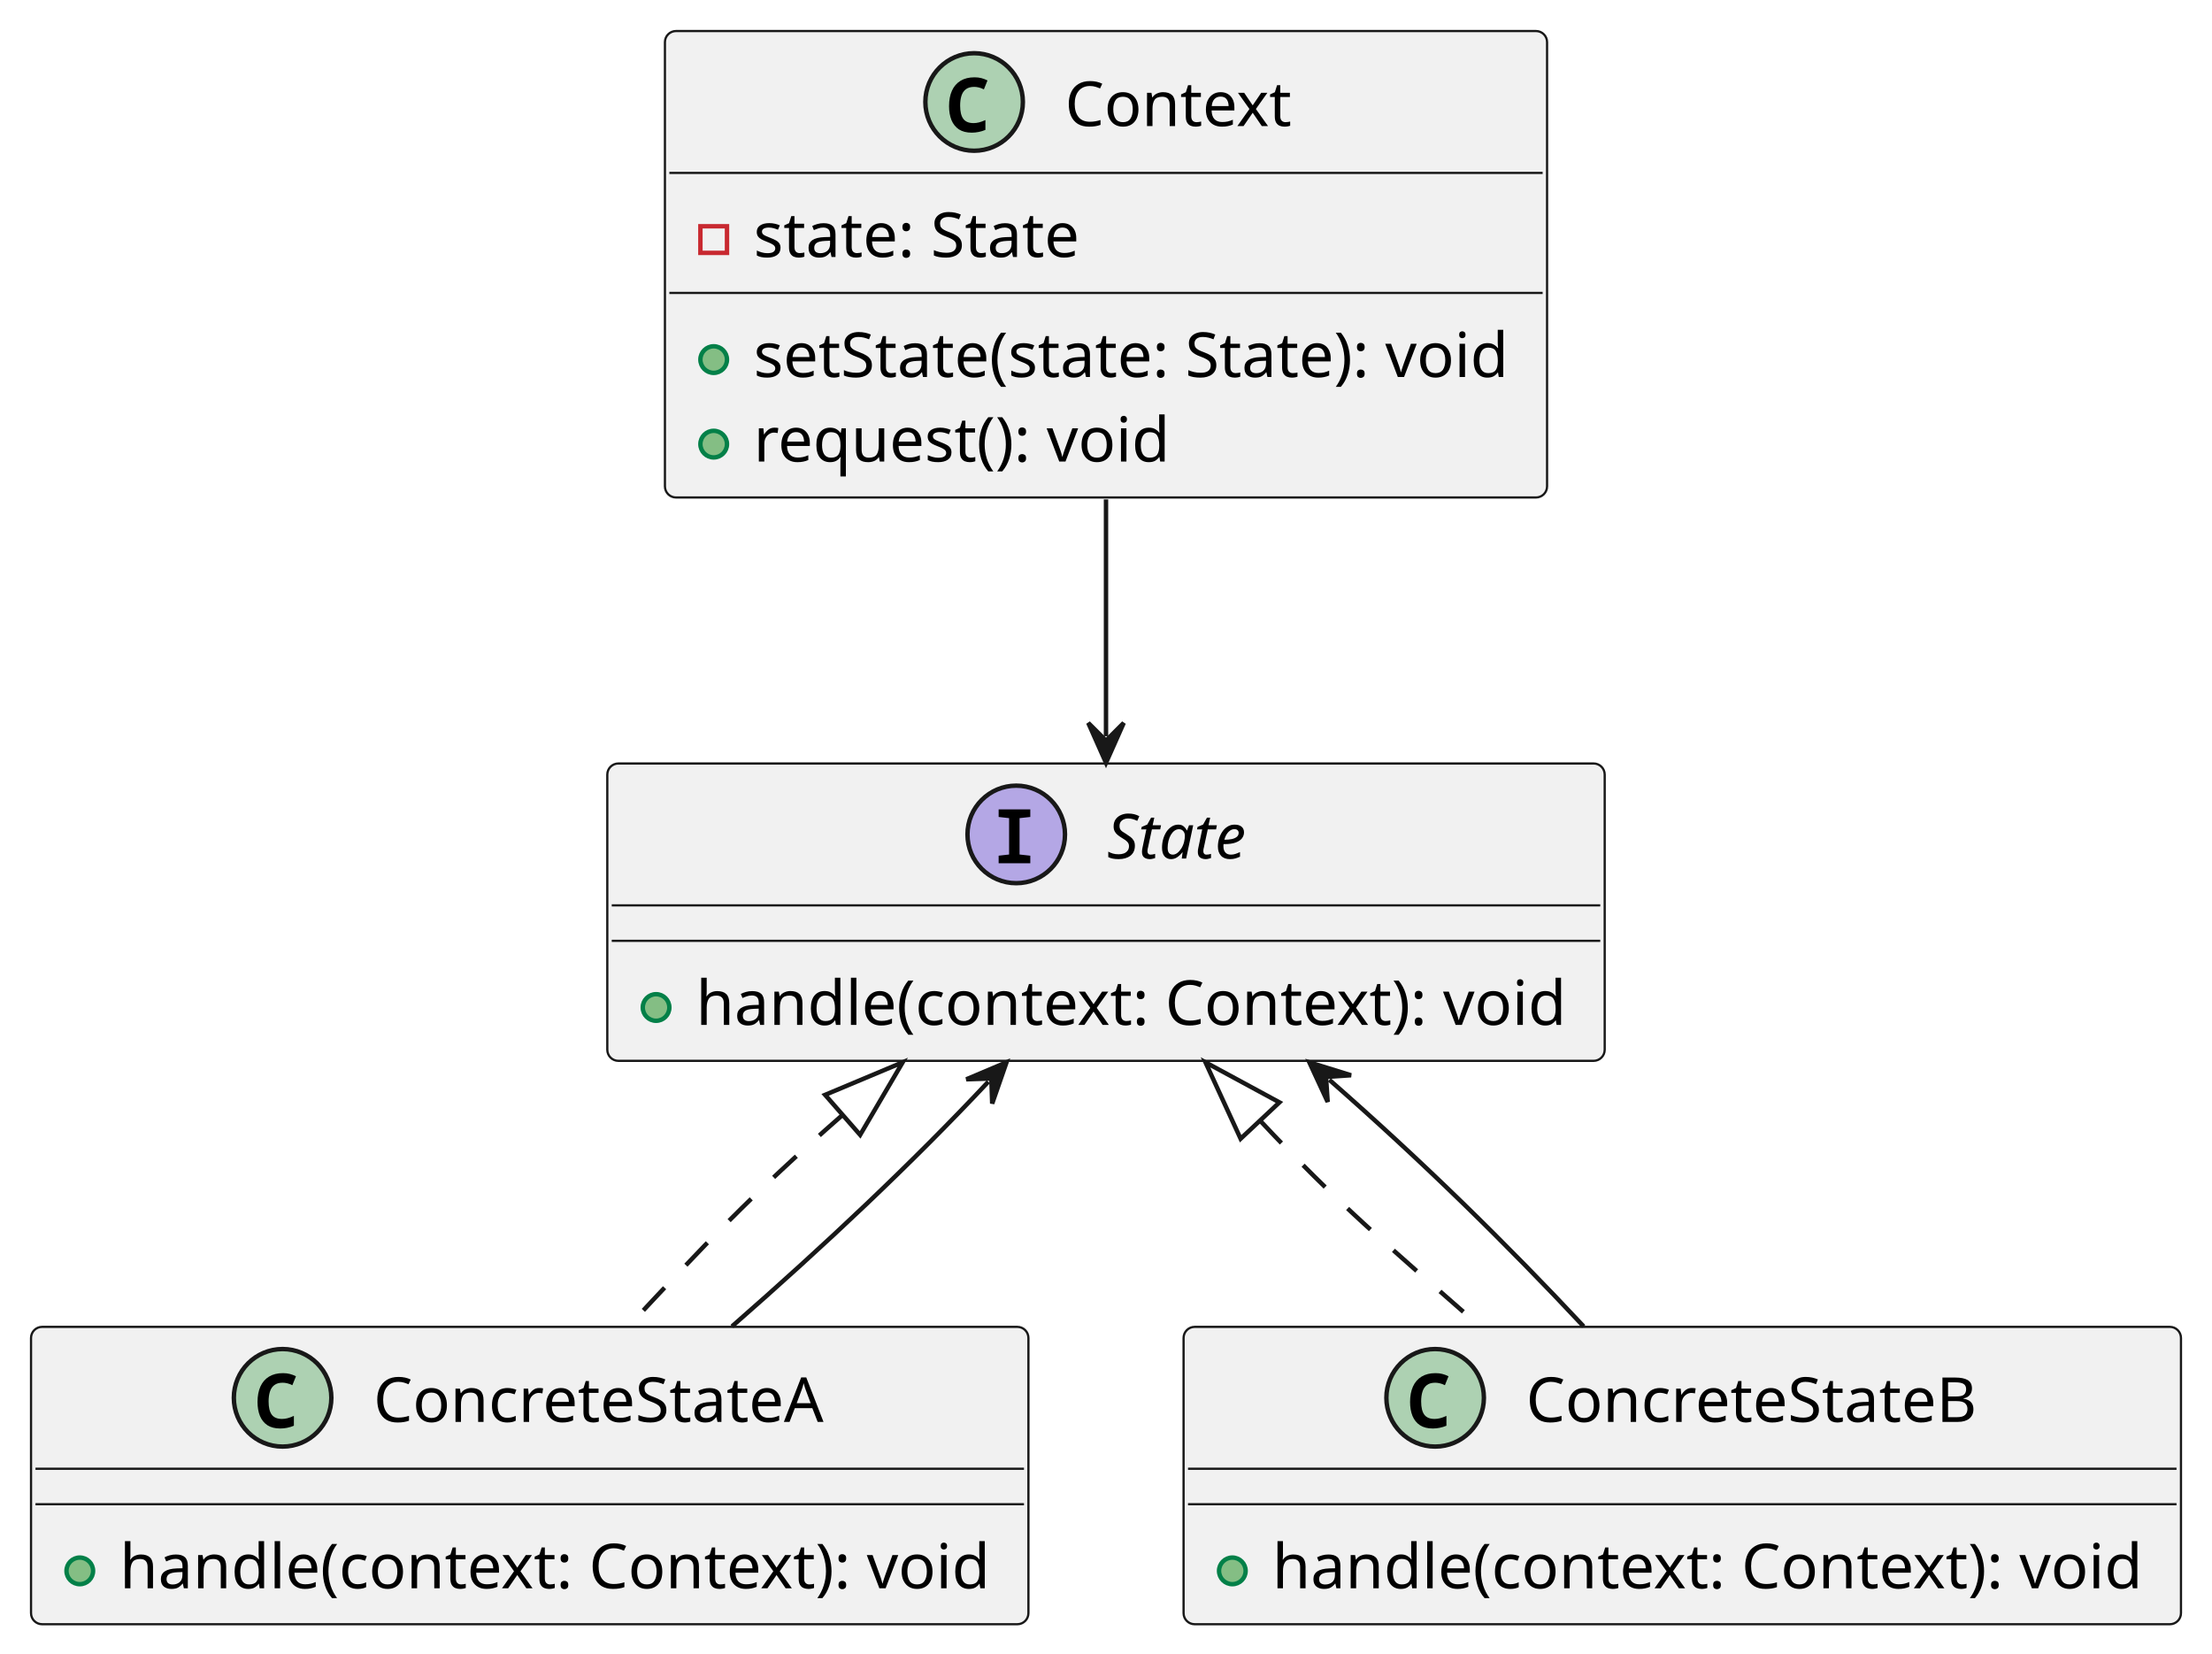
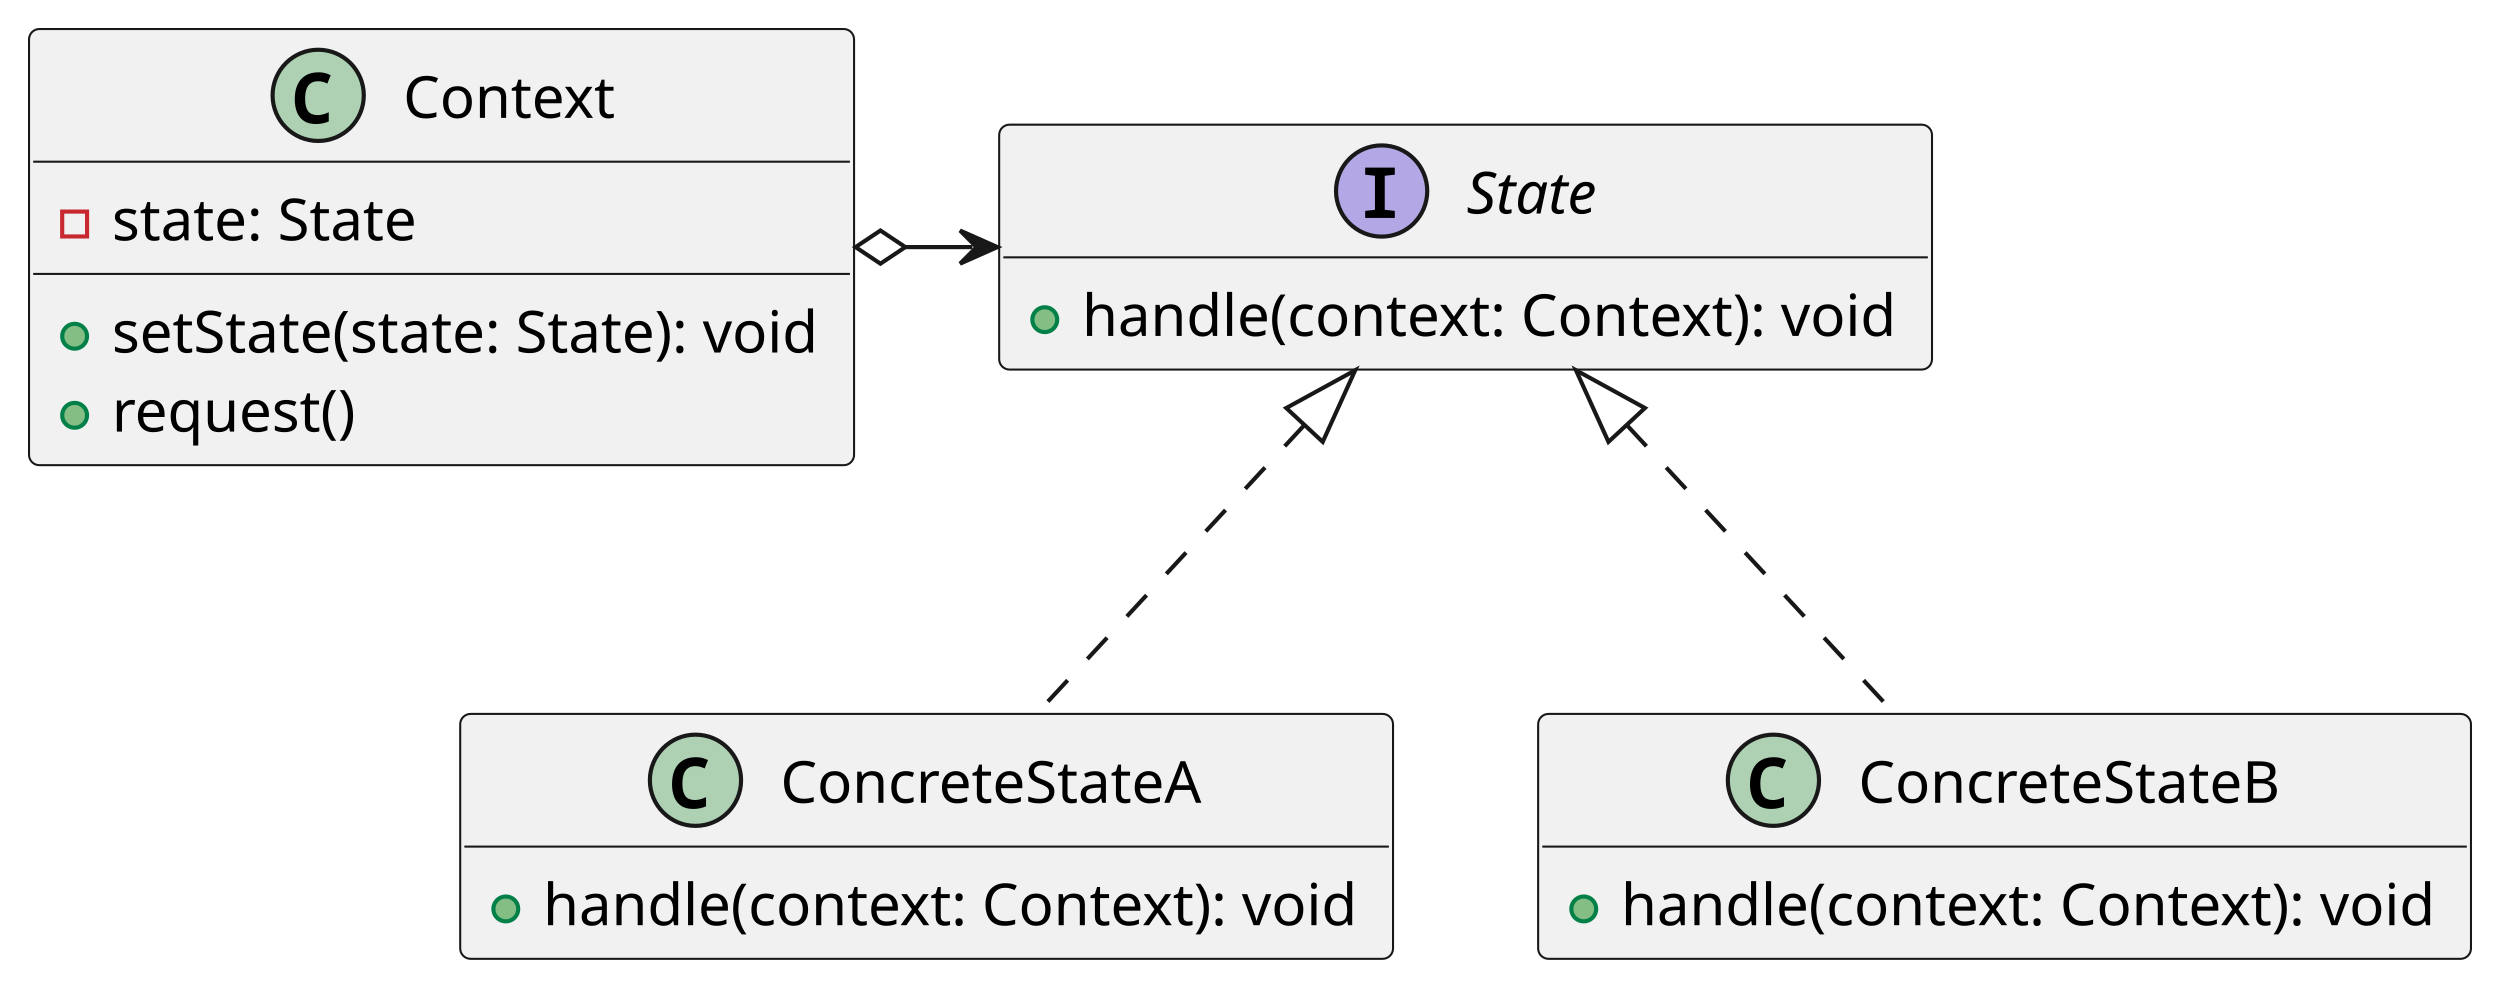
- <svg xmlns="http://www.w3.org/2000/svg" contentStyleType="text/css" height="373px" preserveAspectRatio="none" style="width:499px;height:373px;background:#FFFFFF;" version="1.1" viewBox="0 0 499 373" width="499px" zoomAndPan="magnify">
+ <svg xmlns="http://www.w3.org/2000/svg" contentStyleType="text/css" height="238px" preserveAspectRatio="none" style="width:603px;height:238px;background:#FFFFFF;" version="1.1" viewBox="0 0 603 238" width="603px" zoomAndPan="magnify">
  <defs />
  <g>
    <g id="elem_State">
-       <rect codeLine="1" fill="#F1F1F1" height="67.068" id="State" rx="2.5" ry="2.5" style="stroke:#181818;stroke-width:0.5;" width="225" x="137" y="172.2" />
-       <ellipse cx="229.25" cy="188.2" fill="#B4A7E5" rx="11" ry="11" style="stroke:#181818;stroke-width:1.0;" />
-       <path d="M225.281,194.7 L225.281,192.997 L227.641,192.731 L227.641,184.528 L225.281,184.262 L225.281,182.559 L232.422,182.559 L232.422,184.262 L230,184.528 L230,192.731 L232.422,192.997 L232.422,194.7 L225.281,194.7 Z " fill="#000000" />
-       <text fill="#000000" font-family="sans-serif" font-size="14" font-style="italic" lengthAdjust="spacing" textLength="32" x="249.75" y="193.632">State</text>
-       <line style="stroke:#181818;stroke-width:0.5;" x1="138" x2="361" y1="204.2" y2="204.2" />
-       <line style="stroke:#181818;stroke-width:0.5;" x1="138" x2="361" y1="212.2" y2="212.2" />
-       <ellipse cx="148" cy="227.234" fill="#84BE84" rx="3" ry="3" style="stroke:#038048;stroke-width:1.0;" />
-       <text fill="#000000" font-family="sans-serif" font-size="14" lengthAdjust="spacing" textLength="199" x="157" y="231.166">handle(context: Context): void</text>
+       <rect codeLine="3" fill="#F1F1F1" height="59.068" id="State" rx="2.5" ry="2.5" style="stroke:#181818;stroke-width:0.5;" width="225" x="241" y="30.07" />
+       <ellipse cx="333.25" cy="46.07" fill="#B4A7E5" rx="11" ry="11" style="stroke:#181818;stroke-width:1.0;" />
+       <path d="M329.281,52.57 L329.281,50.867 L331.641,50.601 L331.641,42.398 L329.281,42.133 L329.281,40.429 L336.422,40.429 L336.422,42.133 L334,42.398 L334,50.601 L336.422,50.867 L336.422,52.57 L329.281,52.57 Z " fill="#000000" />
+       <text fill="#000000" font-family="sans-serif" font-size="14" font-style="italic" lengthAdjust="spacing" textLength="32" x="353.75" y="51.502">State</text>
+       <line style="stroke:#181818;stroke-width:0.5;" x1="242" x2="465" y1="62.07" y2="62.07" />
+       <ellipse cx="252" cy="77.104" fill="#84BE84" rx="3" ry="3" style="stroke:#038048;stroke-width:1.0;" />
+       <text fill="#000000" font-family="sans-serif" font-size="14" lengthAdjust="spacing" textLength="199" x="261" y="81.036">handle(context: Context): void</text>
    </g>
    <g id="elem_ConcreteStateA">
-       <rect codeLine="5" fill="#F1F1F1" height="67.068" id="ConcreteStateA" rx="2.5" ry="2.5" style="stroke:#181818;stroke-width:0.5;" width="225" x="7" y="299.27" />
-       <ellipse cx="63.75" cy="315.27" fill="#ADD1B2" rx="11" ry="11" style="stroke:#181818;stroke-width:1.0;" />
-       <path d="M63.219,322.192 Q61.469,322.192 60.328,321.457 Q59.203,320.707 58.641,319.364 Q58.094,318.004 58.094,316.207 Q58.094,314.176 58.75,312.723 Q59.406,311.27 60.688,310.489 Q61.969,309.707 63.844,309.707 Q64.734,309.707 65.406,309.895 Q66.078,310.067 66.766,310.411 L65.953,312.426 Q65.328,312.114 64.781,311.989 Q64.25,311.864 63.766,311.864 Q62.594,311.864 61.891,312.395 Q61.188,312.926 60.891,313.879 Q60.594,314.832 60.594,316.098 Q60.594,318.114 61.312,319.082 Q62.031,320.036 63.625,320.036 Q64.219,320.036 64.844,319.879 Q65.469,319.723 66.297,319.348 L66.297,321.567 Q65.562,321.879 64.766,322.036 Q63.984,322.192 63.219,322.192 Z " fill="#000000" />
-       <text fill="#000000" font-family="sans-serif" font-size="14" lengthAdjust="spacing" textLength="103" x="84.25" y="320.702">ConcreteStateA</text>
-       <line style="stroke:#181818;stroke-width:0.5;" x1="8" x2="231" y1="331.27" y2="331.27" />
-       <line style="stroke:#181818;stroke-width:0.5;" x1="8" x2="231" y1="339.27" y2="339.27" />
-       <ellipse cx="18" cy="354.304" fill="#84BE84" rx="3" ry="3" style="stroke:#038048;stroke-width:1.0;" />
-       <text fill="#000000" font-family="sans-serif" font-size="14" lengthAdjust="spacing" textLength="199" x="27" y="358.236">handle(context: Context): void</text>
+       <rect codeLine="7" fill="#F1F1F1" height="59.068" id="ConcreteStateA" rx="2.5" ry="2.5" style="stroke:#181818;stroke-width:0.5;" width="225" x="111" y="172.2" />
+       <ellipse cx="167.75" cy="188.2" fill="#ADD1B2" rx="11" ry="11" style="stroke:#181818;stroke-width:1.0;" />
+       <path d="M167.219,195.122 Q165.469,195.122 164.328,194.387 Q163.203,193.637 162.641,192.294 Q162.094,190.934 162.094,189.137 Q162.094,187.106 162.75,185.653 Q163.406,184.2 164.688,183.419 Q165.969,182.637 167.844,182.637 Q168.734,182.637 169.406,182.825 Q170.078,182.997 170.766,183.341 L169.953,185.356 Q169.328,185.044 168.781,184.919 Q168.25,184.794 167.766,184.794 Q166.594,184.794 165.891,185.325 Q165.188,185.856 164.891,186.809 Q164.594,187.762 164.594,189.028 Q164.594,191.044 165.312,192.012 Q166.031,192.966 167.625,192.966 Q168.219,192.966 168.844,192.809 Q169.469,192.653 170.297,192.278 L170.297,194.497 Q169.562,194.809 168.766,194.966 Q167.984,195.122 167.219,195.122 Z " fill="#000000" />
+       <text fill="#000000" font-family="sans-serif" font-size="14" lengthAdjust="spacing" textLength="103" x="188.25" y="193.632">ConcreteStateA</text>
+       <line style="stroke:#181818;stroke-width:0.5;" x1="112" x2="335" y1="204.2" y2="204.2" />
+       <ellipse cx="122" cy="219.234" fill="#84BE84" rx="3" ry="3" style="stroke:#038048;stroke-width:1.0;" />
+       <text fill="#000000" font-family="sans-serif" font-size="14" lengthAdjust="spacing" textLength="199" x="131" y="223.166">handle(context: Context): void</text>
    </g>
    <g id="elem_ConcreteStateB">
-       <rect codeLine="9" fill="#F1F1F1" height="67.068" id="ConcreteStateB" rx="2.5" ry="2.5" style="stroke:#181818;stroke-width:0.5;" width="225" x="267" y="299.27" />
-       <ellipse cx="323.75" cy="315.27" fill="#ADD1B2" rx="11" ry="11" style="stroke:#181818;stroke-width:1.0;" />
-       <path d="M323.219,322.192 Q321.469,322.192 320.328,321.457 Q319.203,320.707 318.641,319.364 Q318.094,318.004 318.094,316.207 Q318.094,314.176 318.75,312.723 Q319.406,311.27 320.688,310.489 Q321.969,309.707 323.844,309.707 Q324.734,309.707 325.406,309.895 Q326.078,310.067 326.766,310.411 L325.953,312.426 Q325.328,312.114 324.781,311.989 Q324.25,311.864 323.766,311.864 Q322.594,311.864 321.891,312.395 Q321.188,312.926 320.891,313.879 Q320.594,314.832 320.594,316.098 Q320.594,318.114 321.312,319.082 Q322.031,320.036 323.625,320.036 Q324.219,320.036 324.844,319.879 Q325.469,319.723 326.297,319.348 L326.297,321.567 Q325.562,321.879 324.766,322.036 Q323.984,322.192 323.219,322.192 Z " fill="#000000" />
-       <text fill="#000000" font-family="sans-serif" font-size="14" lengthAdjust="spacing" textLength="103" x="344.25" y="320.702">ConcreteStateB</text>
-       <line style="stroke:#181818;stroke-width:0.5;" x1="268" x2="491" y1="331.27" y2="331.27" />
-       <line style="stroke:#181818;stroke-width:0.5;" x1="268" x2="491" y1="339.27" y2="339.27" />
-       <ellipse cx="278" cy="354.304" fill="#84BE84" rx="3" ry="3" style="stroke:#038048;stroke-width:1.0;" />
-       <text fill="#000000" font-family="sans-serif" font-size="14" lengthAdjust="spacing" textLength="199" x="287" y="358.236">handle(context: Context): void</text>
+       <rect codeLine="11" fill="#F1F1F1" height="59.068" id="ConcreteStateB" rx="2.5" ry="2.5" style="stroke:#181818;stroke-width:0.5;" width="225" x="371" y="172.2" />
+       <ellipse cx="427.75" cy="188.2" fill="#ADD1B2" rx="11" ry="11" style="stroke:#181818;stroke-width:1.0;" />
+       <path d="M427.219,195.122 Q425.469,195.122 424.328,194.387 Q423.203,193.637 422.641,192.294 Q422.094,190.934 422.094,189.137 Q422.094,187.106 422.75,185.653 Q423.406,184.2 424.688,183.419 Q425.969,182.637 427.844,182.637 Q428.734,182.637 429.406,182.825 Q430.078,182.997 430.766,183.341 L429.953,185.356 Q429.328,185.044 428.781,184.919 Q428.25,184.794 427.766,184.794 Q426.594,184.794 425.891,185.325 Q425.188,185.856 424.891,186.809 Q424.594,187.762 424.594,189.028 Q424.594,191.044 425.312,192.012 Q426.031,192.966 427.625,192.966 Q428.219,192.966 428.844,192.809 Q429.469,192.653 430.297,192.278 L430.297,194.497 Q429.562,194.809 428.766,194.966 Q427.984,195.122 427.219,195.122 Z " fill="#000000" />
+       <text fill="#000000" font-family="sans-serif" font-size="14" lengthAdjust="spacing" textLength="103" x="448.25" y="193.632">ConcreteStateB</text>
+       <line style="stroke:#181818;stroke-width:0.5;" x1="372" x2="595" y1="204.2" y2="204.2" />
+       <ellipse cx="382" cy="219.234" fill="#84BE84" rx="3" ry="3" style="stroke:#038048;stroke-width:1.0;" />
+       <text fill="#000000" font-family="sans-serif" font-size="14" lengthAdjust="spacing" textLength="199" x="391" y="223.166">handle(context: Context): void</text>
    </g>
    <g id="elem_Context">
-       <rect codeLine="13" fill="#F1F1F1" height="105.204" id="Context" rx="2.5" ry="2.5" style="stroke:#181818;stroke-width:0.5;" width="199" x="150" y="7" />
-       <ellipse cx="219.75" cy="23" fill="#ADD1B2" rx="11" ry="11" style="stroke:#181818;stroke-width:1.0;" />
-       <path d="M219.219,29.922 Q217.469,29.922 216.328,29.188 Q215.203,28.438 214.641,27.094 Q214.094,25.734 214.094,23.938 Q214.094,21.906 214.75,20.453 Q215.406,19 216.688,18.219 Q217.969,17.438 219.844,17.438 Q220.734,17.438 221.406,17.625 Q222.078,17.797 222.766,18.141 L221.953,20.156 Q221.328,19.844 220.781,19.719 Q220.25,19.594 219.766,19.594 Q218.594,19.594 217.891,20.125 Q217.188,20.656 216.891,21.609 Q216.594,22.562 216.594,23.828 Q216.594,25.844 217.312,26.812 Q218.031,27.766 219.625,27.766 Q220.219,27.766 220.844,27.609 Q221.469,27.453 222.297,27.078 L222.297,29.297 Q221.562,29.609 220.766,29.766 Q219.984,29.922 219.219,29.922 Z " fill="#000000" />
-       <text fill="#000000" font-family="sans-serif" font-size="14" lengthAdjust="spacing" textLength="51" x="240.25" y="28.432">Context</text>
-       <line style="stroke:#181818;stroke-width:0.5;" x1="151" x2="348" y1="39" y2="39" />
-       <rect fill="none" height="6" style="stroke:#C82930;stroke-width:1.0;" width="6" x="158" y="51.034" />
-       <text fill="#000000" font-family="sans-serif" font-size="14" lengthAdjust="spacing" textLength="75" x="170" y="57.966">state: State</text>
-       <line style="stroke:#181818;stroke-width:0.5;" x1="151" x2="348" y1="66.068" y2="66.068" />
-       <ellipse cx="161" cy="81.102" fill="#84BE84" rx="3" ry="3" style="stroke:#038048;stroke-width:1.0;" />
-       <text fill="#000000" font-family="sans-serif" font-size="14" lengthAdjust="spacing" textLength="173" x="170" y="85.034">setState(state: State): void</text>
-       <ellipse cx="161" cy="100.17" fill="#84BE84" rx="3" ry="3" style="stroke:#038048;stroke-width:1.0;" />
-       <text fill="#000000" font-family="sans-serif" font-size="14" lengthAdjust="spacing" textLength="96" x="170" y="104.102">request(): void</text>
+       <rect codeLine="15" fill="#F1F1F1" height="105.204" id="Context" rx="2.5" ry="2.5" style="stroke:#181818;stroke-width:0.5;" width="199" x="7" y="7" />
+       <ellipse cx="76.75" cy="23" fill="#ADD1B2" rx="11" ry="11" style="stroke:#181818;stroke-width:1.0;" />
+       <path d="M76.219,29.922 Q74.469,29.922 73.328,29.188 Q72.203,28.438 71.641,27.094 Q71.094,25.734 71.094,23.938 Q71.094,21.906 71.75,20.453 Q72.406,19 73.688,18.219 Q74.969,17.438 76.844,17.438 Q77.734,17.438 78.406,17.625 Q79.078,17.797 79.766,18.141 L78.953,20.156 Q78.328,19.844 77.781,19.719 Q77.25,19.594 76.766,19.594 Q75.594,19.594 74.891,20.125 Q74.188,20.656 73.891,21.609 Q73.594,22.562 73.594,23.828 Q73.594,25.844 74.312,26.812 Q75.031,27.766 76.625,27.766 Q77.219,27.766 77.844,27.609 Q78.469,27.453 79.297,27.078 L79.297,29.297 Q78.562,29.609 77.766,29.766 Q76.984,29.922 76.219,29.922 Z " fill="#000000" />
+       <text fill="#000000" font-family="sans-serif" font-size="14" lengthAdjust="spacing" textLength="51" x="97.25" y="28.432">Context</text>
+       <line style="stroke:#181818;stroke-width:0.5;" x1="8" x2="205" y1="39" y2="39" />
+       <rect fill="none" height="6" style="stroke:#C82930;stroke-width:1.0;" width="6" x="15" y="51.034" />
+       <text fill="#000000" font-family="sans-serif" font-size="14" lengthAdjust="spacing" textLength="75" x="27" y="57.966">state: State</text>
+       <line style="stroke:#181818;stroke-width:0.5;" x1="8" x2="205" y1="66.068" y2="66.068" />
+       <ellipse cx="18" cy="81.102" fill="#84BE84" rx="3" ry="3" style="stroke:#038048;stroke-width:1.0;" />
+       <text fill="#000000" font-family="sans-serif" font-size="14" lengthAdjust="spacing" textLength="173" x="27" y="85.034">setState(state: State): void</text>
+       <ellipse cx="18" cy="100.17" fill="#84BE84" rx="3" ry="3" style="stroke:#038048;stroke-width:1.0;" />
+       <text fill="#000000" font-family="sans-serif" font-size="14" lengthAdjust="spacing" textLength="60" x="27" y="104.102">request()</text>
    </g>
    <g id="link_State_ConcreteStateA">
-       <path d="M190.085,251.455 C169.085,269.835 158.9,280.82 141.74,299.17 " fill="none" id="State-backto-ConcreteStateA" style="stroke:#181818;stroke-width:1.0;stroke-dasharray:7.0,7.0;" />
-       <polygon fill="none" points="203.63,239.6,186.134,246.94,194.037,255.97,203.63,239.6" style="stroke:#181818;stroke-width:1.0;" />
-     </g>
-     <g id="link_ConcreteStateA_State">
-       <path codeLine="20" d="M165.12,299.17 C186.09,280.82 205.738,262.359 222.958,243.979 " fill="none" id="ConcreteStateA-to-State" style="stroke:#181818;stroke-width:1.0;" />
-       <polygon fill="#181818" points="227.06,239.6,217.988,243.433,223.642,243.249,223.826,248.903,227.06,239.6" style="stroke:#181818;stroke-width:1.0;" />
+       <path d="M314.639,102.496 C292.209,126.677 272.51,147.91 250.09,172.08 " fill="none" id="State-backto-ConcreteStateA" style="stroke:#181818;stroke-width:1.0;stroke-dasharray:7.0,7.0;" />
+       <polygon fill="none" points="326.88,89.3,310.24,98.416,319.037,106.577,326.88,89.3" style="stroke:#181818;stroke-width:1.0;" />
    </g>
    <g id="link_State_ConcreteStateB">
-       <path d="M284.247,252.736 C301.467,271.116 312.91,280.82 333.88,299.17 " fill="none" id="State-backto-ConcreteStateB" style="stroke:#181818;stroke-width:1.0;stroke-dasharray:7.0,7.0;" />
-       <polygon fill="none" points="271.94,239.6,279.868,256.838,288.625,248.633,271.94,239.6" style="stroke:#181818;stroke-width:1.0;" />
-     </g>
-     <g id="link_ConcreteStateB_State">
-       <path codeLine="21" d="M357.26,299.17 C340.1,280.82 320.885,261.932 299.885,243.552 " fill="none" id="ConcreteStateB-to-State" style="stroke:#181818;stroke-width:1.0;" />
-       <polygon fill="#181818" points="295.37,239.6,299.508,248.537,299.132,242.893,304.777,242.518,295.37,239.6" style="stroke:#181818;stroke-width:1.0;" />
+       <path d="M392.361,102.496 C414.791,126.677 434.49,147.91 456.91,172.08 " fill="none" id="State-backto-ConcreteStateB" style="stroke:#181818;stroke-width:1.0;stroke-dasharray:7.0,7.0;" />
+       <polygon fill="none" points="380.12,89.3,387.963,106.577,396.76,98.416,380.12,89.3" style="stroke:#181818;stroke-width:1.0;" />
    </g>
    <g id="link_Context_State">
-       <path codeLine="19" d="M249.5,112.64 C249.5,132.48 249.5,148.51 249.5,166.05 " fill="none" id="Context-to-State" style="stroke:#181818;stroke-width:1.0;" />
-       <polygon fill="#181818" points="249.5,172.05,253.5,163.05,249.5,167.05,245.5,163.05,249.5,172.05" style="stroke:#181818;stroke-width:1.0;" />
+       <path codeLine="21" d="M218.36,59.6 C229.76,59.6 223.16,59.6 234.56,59.6 " fill="none" id="Context-State" style="stroke:#181818;stroke-width:1.0;" />
+       <polygon fill="none" points="206.36,59.6,212.36,63.6,218.36,59.6,212.36,55.6,206.36,59.6" style="stroke:#181818;stroke-width:1.0;" />
+       <polygon fill="#181818" points="240.56,59.6,231.56,55.6,235.56,59.6,231.56,63.6,240.56,59.6" style="stroke:#181818;stroke-width:1.0;" />
    </g>
  </g>
</svg>
